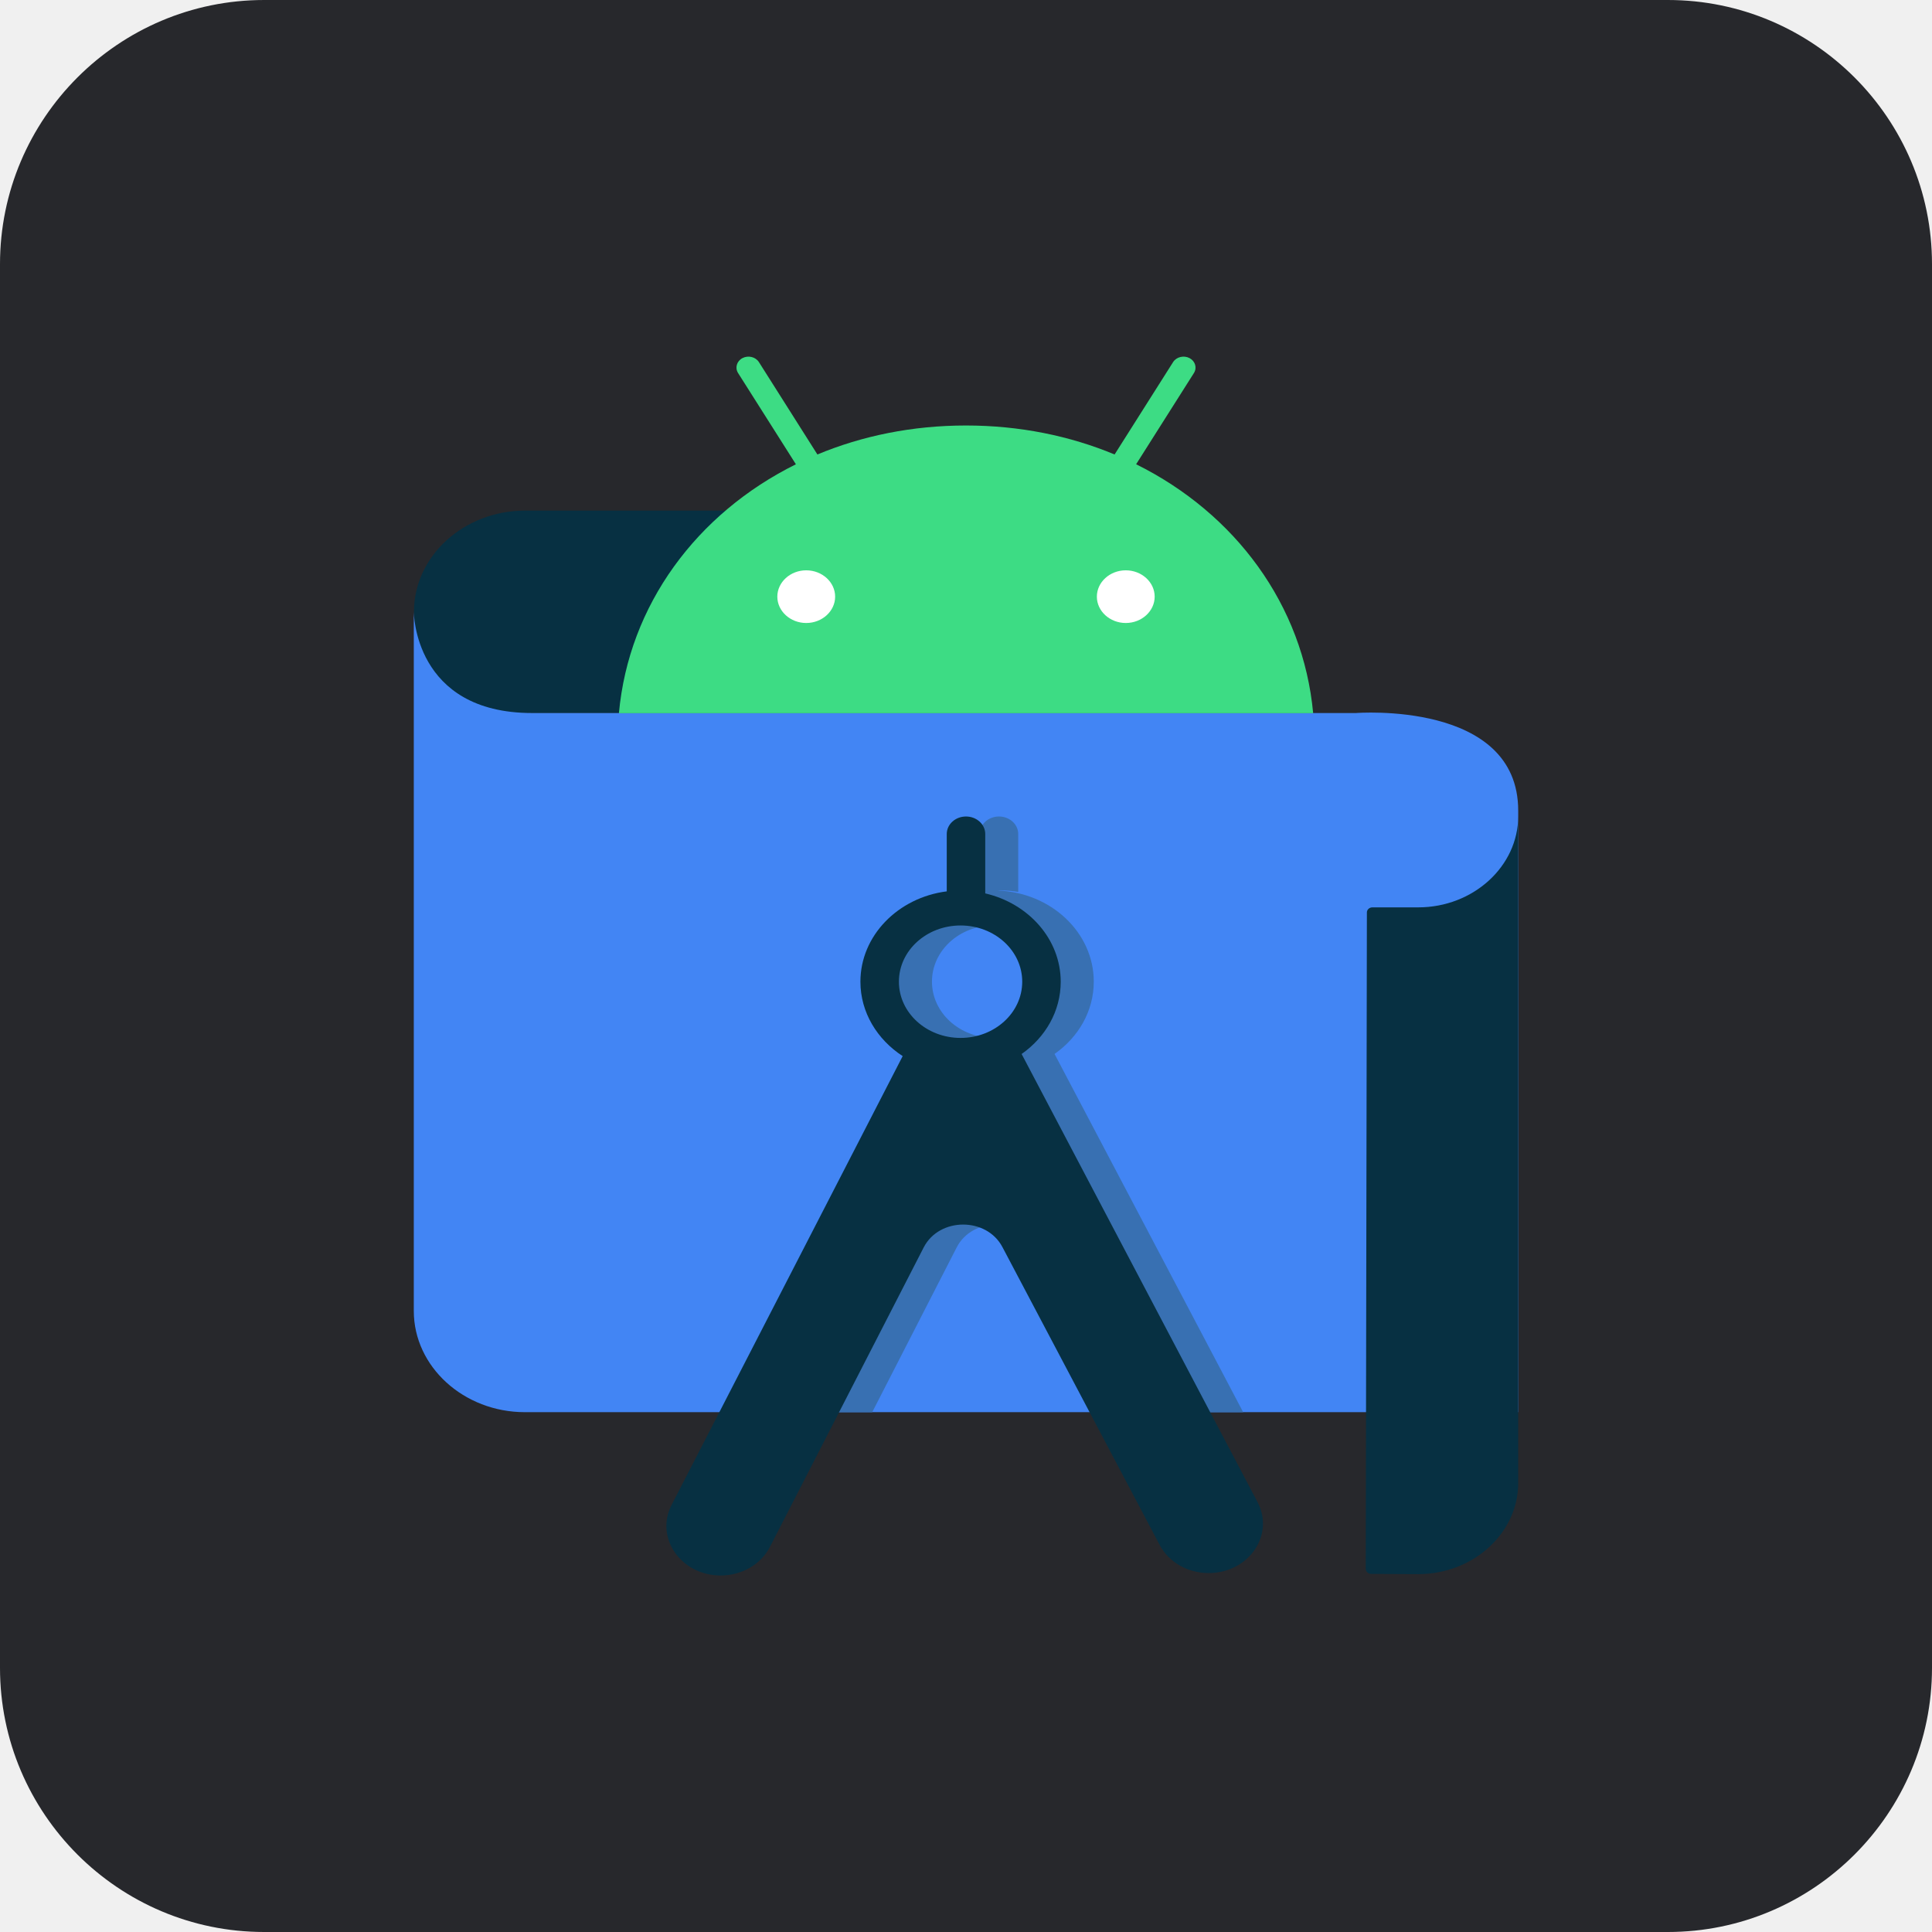
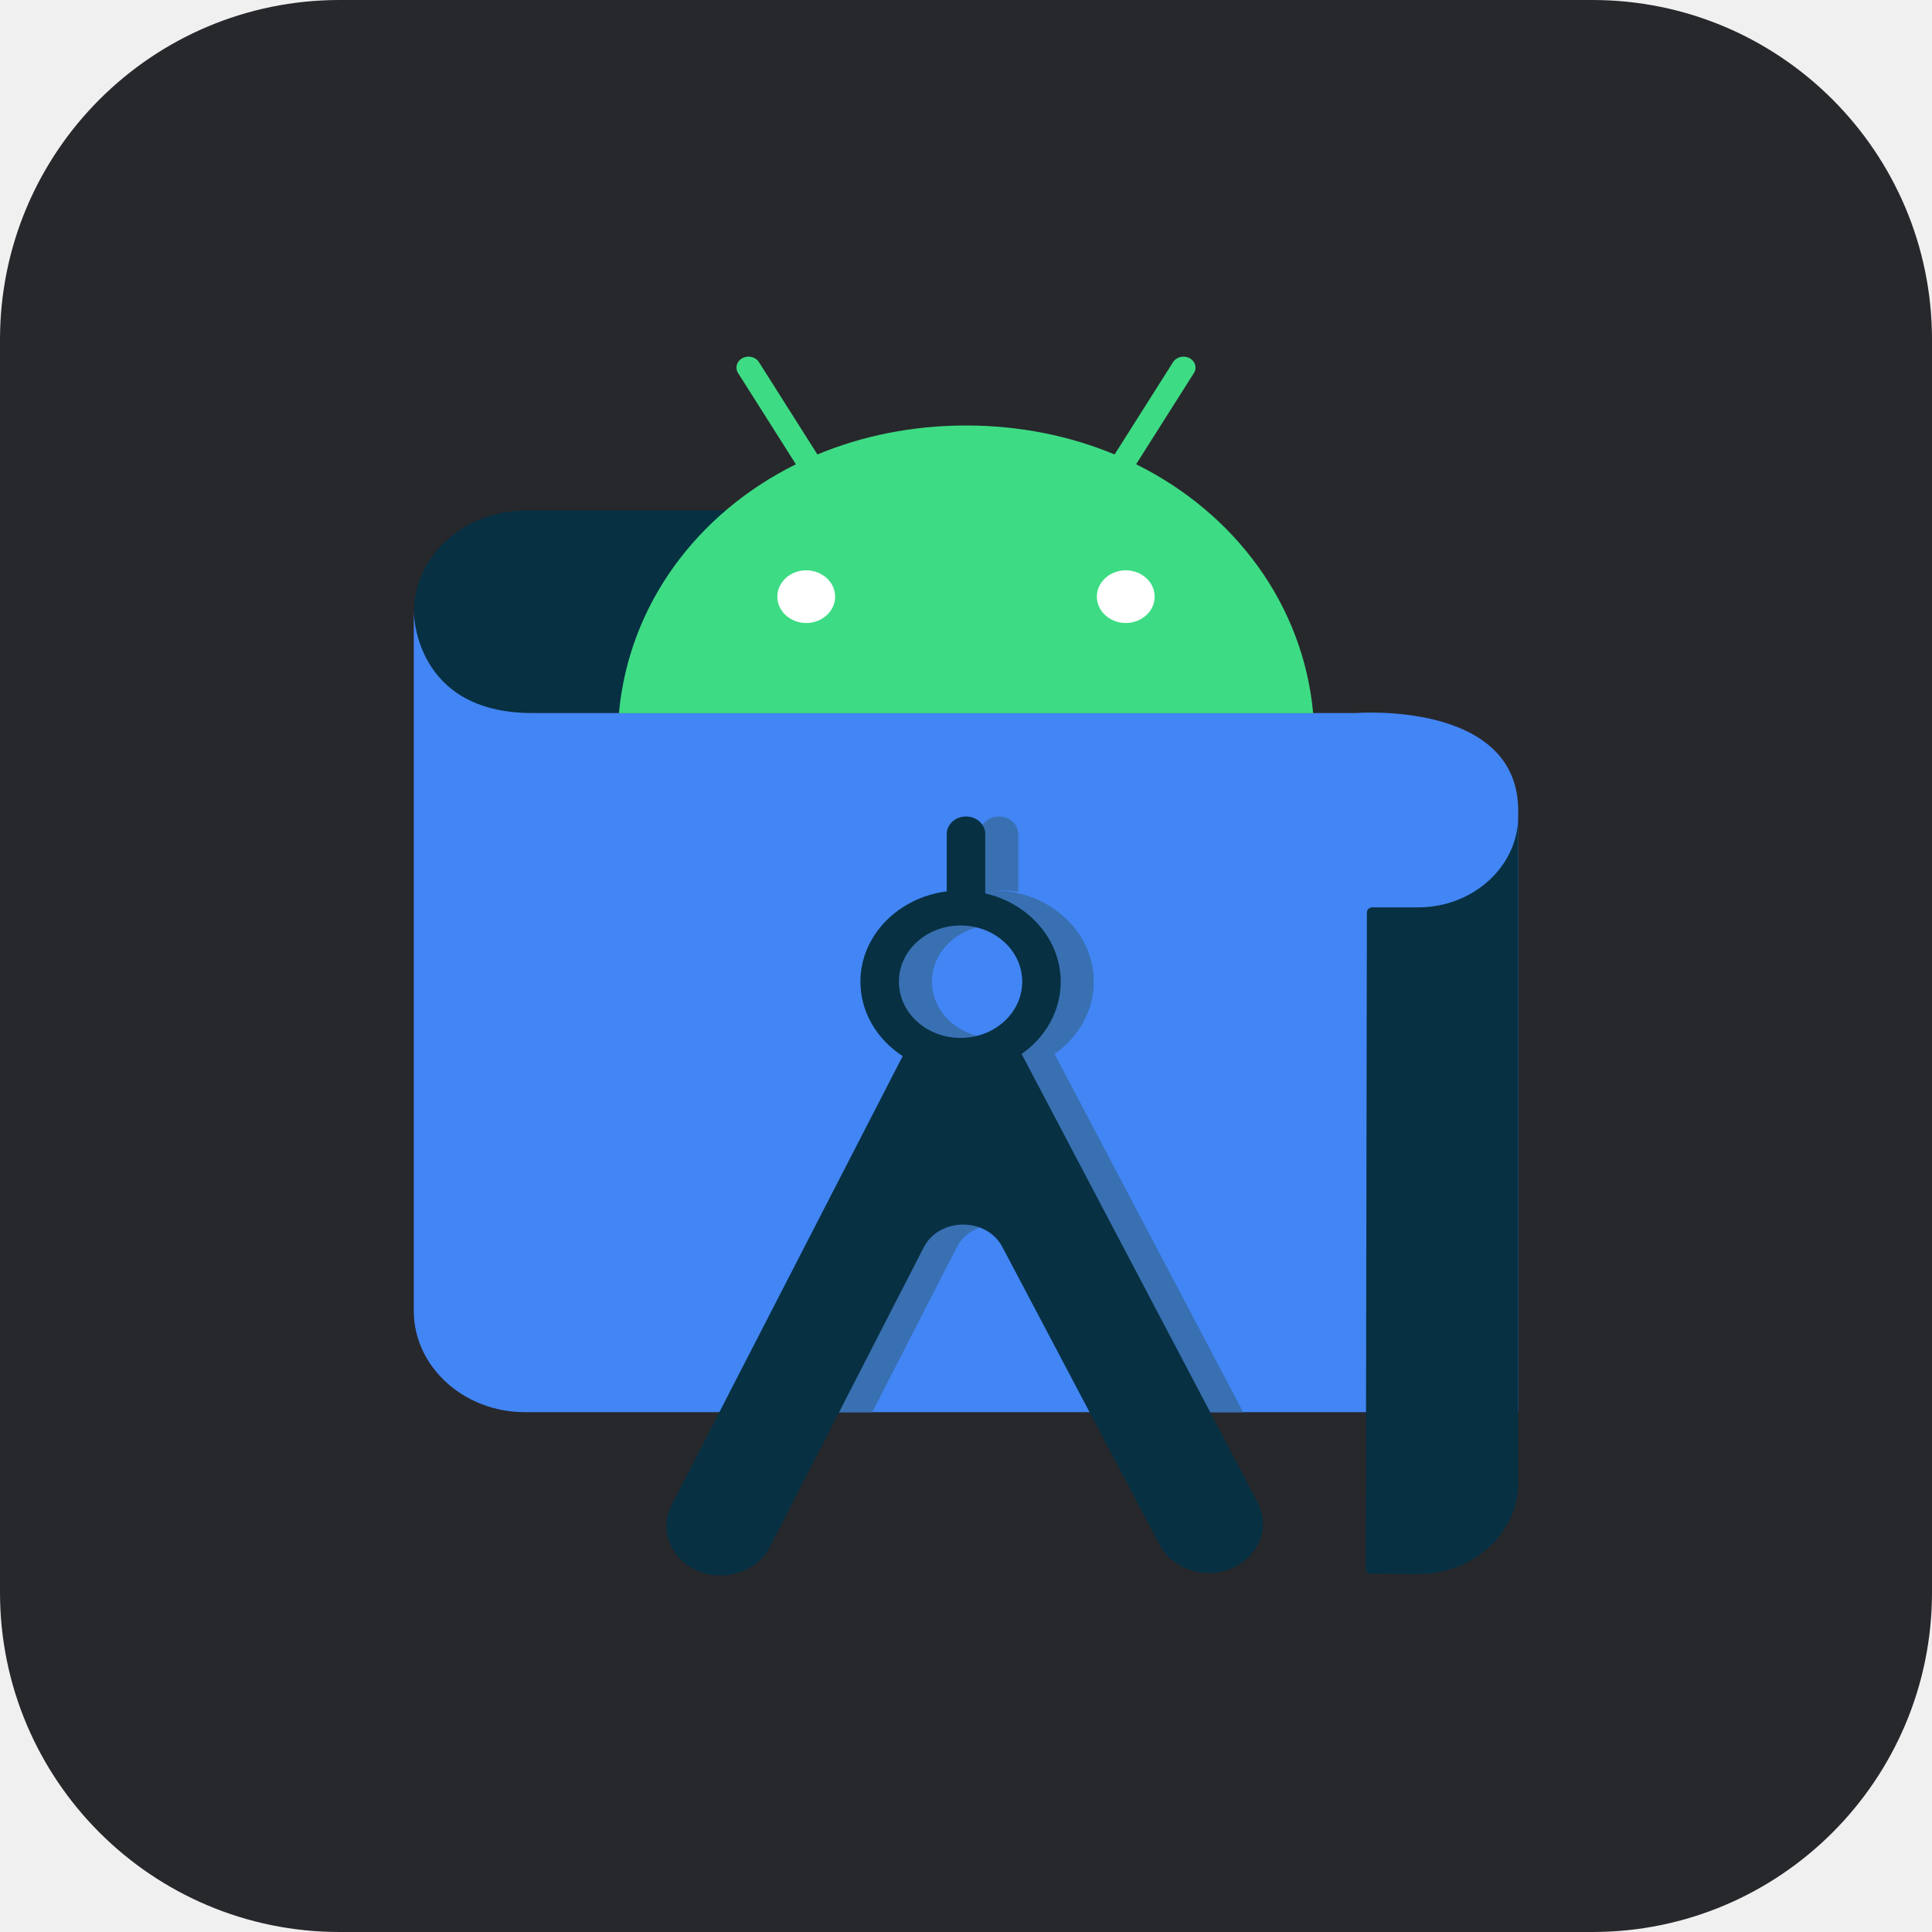
<svg xmlns="http://www.w3.org/2000/svg" id="Ebene_1" data-name="Ebene 1" viewBox="0 0 256 256">
  <defs>
    <style>
      .cls-1 {
        fill: #073042;
      }

      .cls-2 {
        fill: #3870b2;
      }

      .cls-3 {
        fill: #fff;
      }

      .cls-4 {
        fill: #4285f4;
      }

      .cls-5 {
        fill: #3ddc84;
      }

      .cls-6 {
        fill: #27282c;
      }

      .cls-7 {
        fill: none;
      }
    </style>
  </defs>
  <g id="Ebene_2" data-name="Ebene 2">
-     <path class="cls-6" d="m35,0h186c19.3,0,35,15.7,35,35v186c0,19.3-15.7,35-35,35H35c-19.3,0-35-15.7-35-35V35C0,15.7,15.7,0,35,0Z" />
+     <path class="cls-6" d="m45,0h166c24.85,0,45,20.15,45,45v166c0,24.85-20.15,45-45,45H45c-24.85,0-45-20.15-45-45V45C0,20.15,20.15,0,45,0Z" />
  </g>
  <g>
    <path class="cls-1" d="m109.73,67.66h-40.17c-8.09,0-14.71,6.03-14.71,13.41s6.13,13.41,14.22,13.41h41l-.34-26.82h0Z" />
-     <path class="cls-4" d="m201.17,187.12H69.54c-8.09,0-14.71-6.03-14.71-13.41v-92.68s-.04,13.45,15.68,13.45h109.17s21.49-1.69,21.49,12.93v79.72Z" />
+     <path class="cls-4" d="m201.17,187.12H69.54c-8.09,0-14.71-6.03-14.71-13.41v-92.68s-.04,13.45,15.68,13.45h109.17s21.49-1.69,21.49,12.93v79.72h0Z" />
    <path class="cls-7" d="m131.67,122.63c-4.51,0-8.17,3.33-8.17,7.45s3.66,7.45,8.17,7.45,8.17-3.33,8.17-7.45-3.66-7.45-8.17-7.45h0Z" />
    <g>
-       <path class="cls-2" d="m139.75,139.64c3.15-2.21,5.18-5.67,5.18-9.57,0-6.52-5.69-11.84-12.78-12.07.15,0,.3-.02.45-.02.79,0,1.57.08,2.32.2v-7.67c0-1.28-1.14-2.32-2.55-2.32-1.41,0-2.55,1.04-2.55,2.32v7.6c-6.45.82-11.44,5.87-11.44,11.97,0,4.07,2.22,7.66,5.6,9.86l-24.26,47.19h15.85l11.2-21.85c2.07-4.01,8.33-4.03,10.43-.03l11.55,21.88h15.98l-25-47.48h0Zm-8.09-2.12c-4.51,0-8.17-3.33-8.17-7.45s3.66-7.45,8.17-7.45,8.17,3.33,8.17,7.45-3.66,7.45-8.17,7.45h0Z" />
-       <path class="cls-1" d="m127.28,122.63c4.51,0,8.17,3.33,8.17,7.45s-3.66,7.45-8.17,7.45-8.17-3.33-8.17-7.45,3.66-7.45,8.17-7.45h0Zm3.27-4.45v-7.67c0-1.28-1.14-2.32-2.55-2.32-1.41,0-2.55,1.04-2.55,2.32v7.6c-6.45.82-11.44,5.87-11.44,11.97,0,4.07,2.22,7.66,5.6,9.86l-30.63,59.49c-2.22,4.35,1.26,9.33,6.52,9.33,2.8,0,5.34-1.48,6.52-3.79l20.38-39.69c2.07-4.01,8.33-4.03,10.43-.03l20.84,39.48c1.2,2.27,3.72,3.71,6.48,3.71,5.3,0,8.78-5.05,6.48-9.4l-31.26-59.38c3.15-2.21,5.18-5.67,5.18-9.57,0-5.64-4.26-10.38-10-11.71" />
+       <path class="cls-2" d="m139.75,139.64c3.15-2.21,5.18-5.67,5.18-9.57,0-6.52-5.69-11.84-12.78-12.07.15,0,.3-.02.45-.02.79,0,1.57.08,2.32.2v-7.67c0-1.28-1.14-2.32-2.55-2.32s-2.55,1.04-2.55,2.32v7.6c-6.45.82-11.44,5.87-11.44,11.97,0,4.07,2.22,7.66,5.6,9.86l-24.26,47.19h15.85l11.2-21.85c2.07-4.01,8.33-4.03,10.43-.03l11.55,21.88h15.98l-25-47.48h.02Zm-8.09-2.12c-4.51,0-8.17-3.33-8.17-7.45s3.66-7.45,8.17-7.45,8.17,3.33,8.17,7.45-3.66,7.45-8.17,7.45h0Z" />
+       <path class="cls-1" d="m127.28,122.63c4.51,0,8.17,3.33,8.17,7.45s-3.66,7.45-8.17,7.45-8.17-3.33-8.17-7.45,3.66-7.45,8.17-7.45h0Zm3.27-4.45v-7.67c0-1.28-1.14-2.32-2.55-2.32s-2.55,1.04-2.55,2.32v7.6c-6.45.82-11.44,5.87-11.44,11.97,0,4.07,2.22,7.66,5.6,9.86l-30.63,59.49c-2.22,4.35,1.26,9.33,6.52,9.33,2.8,0,5.34-1.48,6.52-3.79l20.38-39.69c2.07-4.01,8.33-4.03,10.43-.03l20.84,39.48c1.2,2.27,3.72,3.71,6.48,3.71,5.3,0,8.78-5.05,6.48-9.4l-31.26-59.38c3.15-2.21,5.18-5.67,5.18-9.57,0-5.64-4.26-10.38-10-11.71" />
      <path class="cls-3" d="m101.02,74.25h56.32v9.4h-56.32v-9.4Z" />
      <path class="cls-5" d="m149.17,82.55c-2.11,0-3.83-1.57-3.83-3.49s1.72-3.49,3.83-3.49,3.83,1.57,3.83,3.49-1.72,3.49-3.83,3.49m-42.34,0c-2.11,0-3.83-1.57-3.83-3.49s1.72-3.49,3.83-3.49,3.83,1.57,3.83,3.49-1.72,3.49-3.83,3.49m43.71-21.03l7.66-12.09c.44-.69.18-1.58-.58-1.98-.76-.4-1.74-.16-2.18.53l-7.75,12.24c-5.93-2.47-12.59-3.84-19.69-3.84s-13.76,1.37-19.69,3.84l-7.75-12.24c-.44-.69-1.41-.93-2.18-.53-.76.4-1.02,1.29-.58,1.98l7.66,12.09c-13.15,6.52-22.14,18.65-23.45,32.98h91.99c-1.32-14.33-10.31-26.46-23.45-32.98" />
      <path class="cls-1" d="m187.93,120.23h-6.08c-.4,0-.73.3-.73.67l-.15,86.98c0,.37.33.67.73.67l6.23.03c7.28,0,13.24-5.43,13.24-12.07v-88.36c0,6.64-5.96,12.08-13.24,12.08h0Z" />
    </g>
    <path class="cls-7" d="m3,0h250v256H3V0Z" />
  </g>
</svg>
